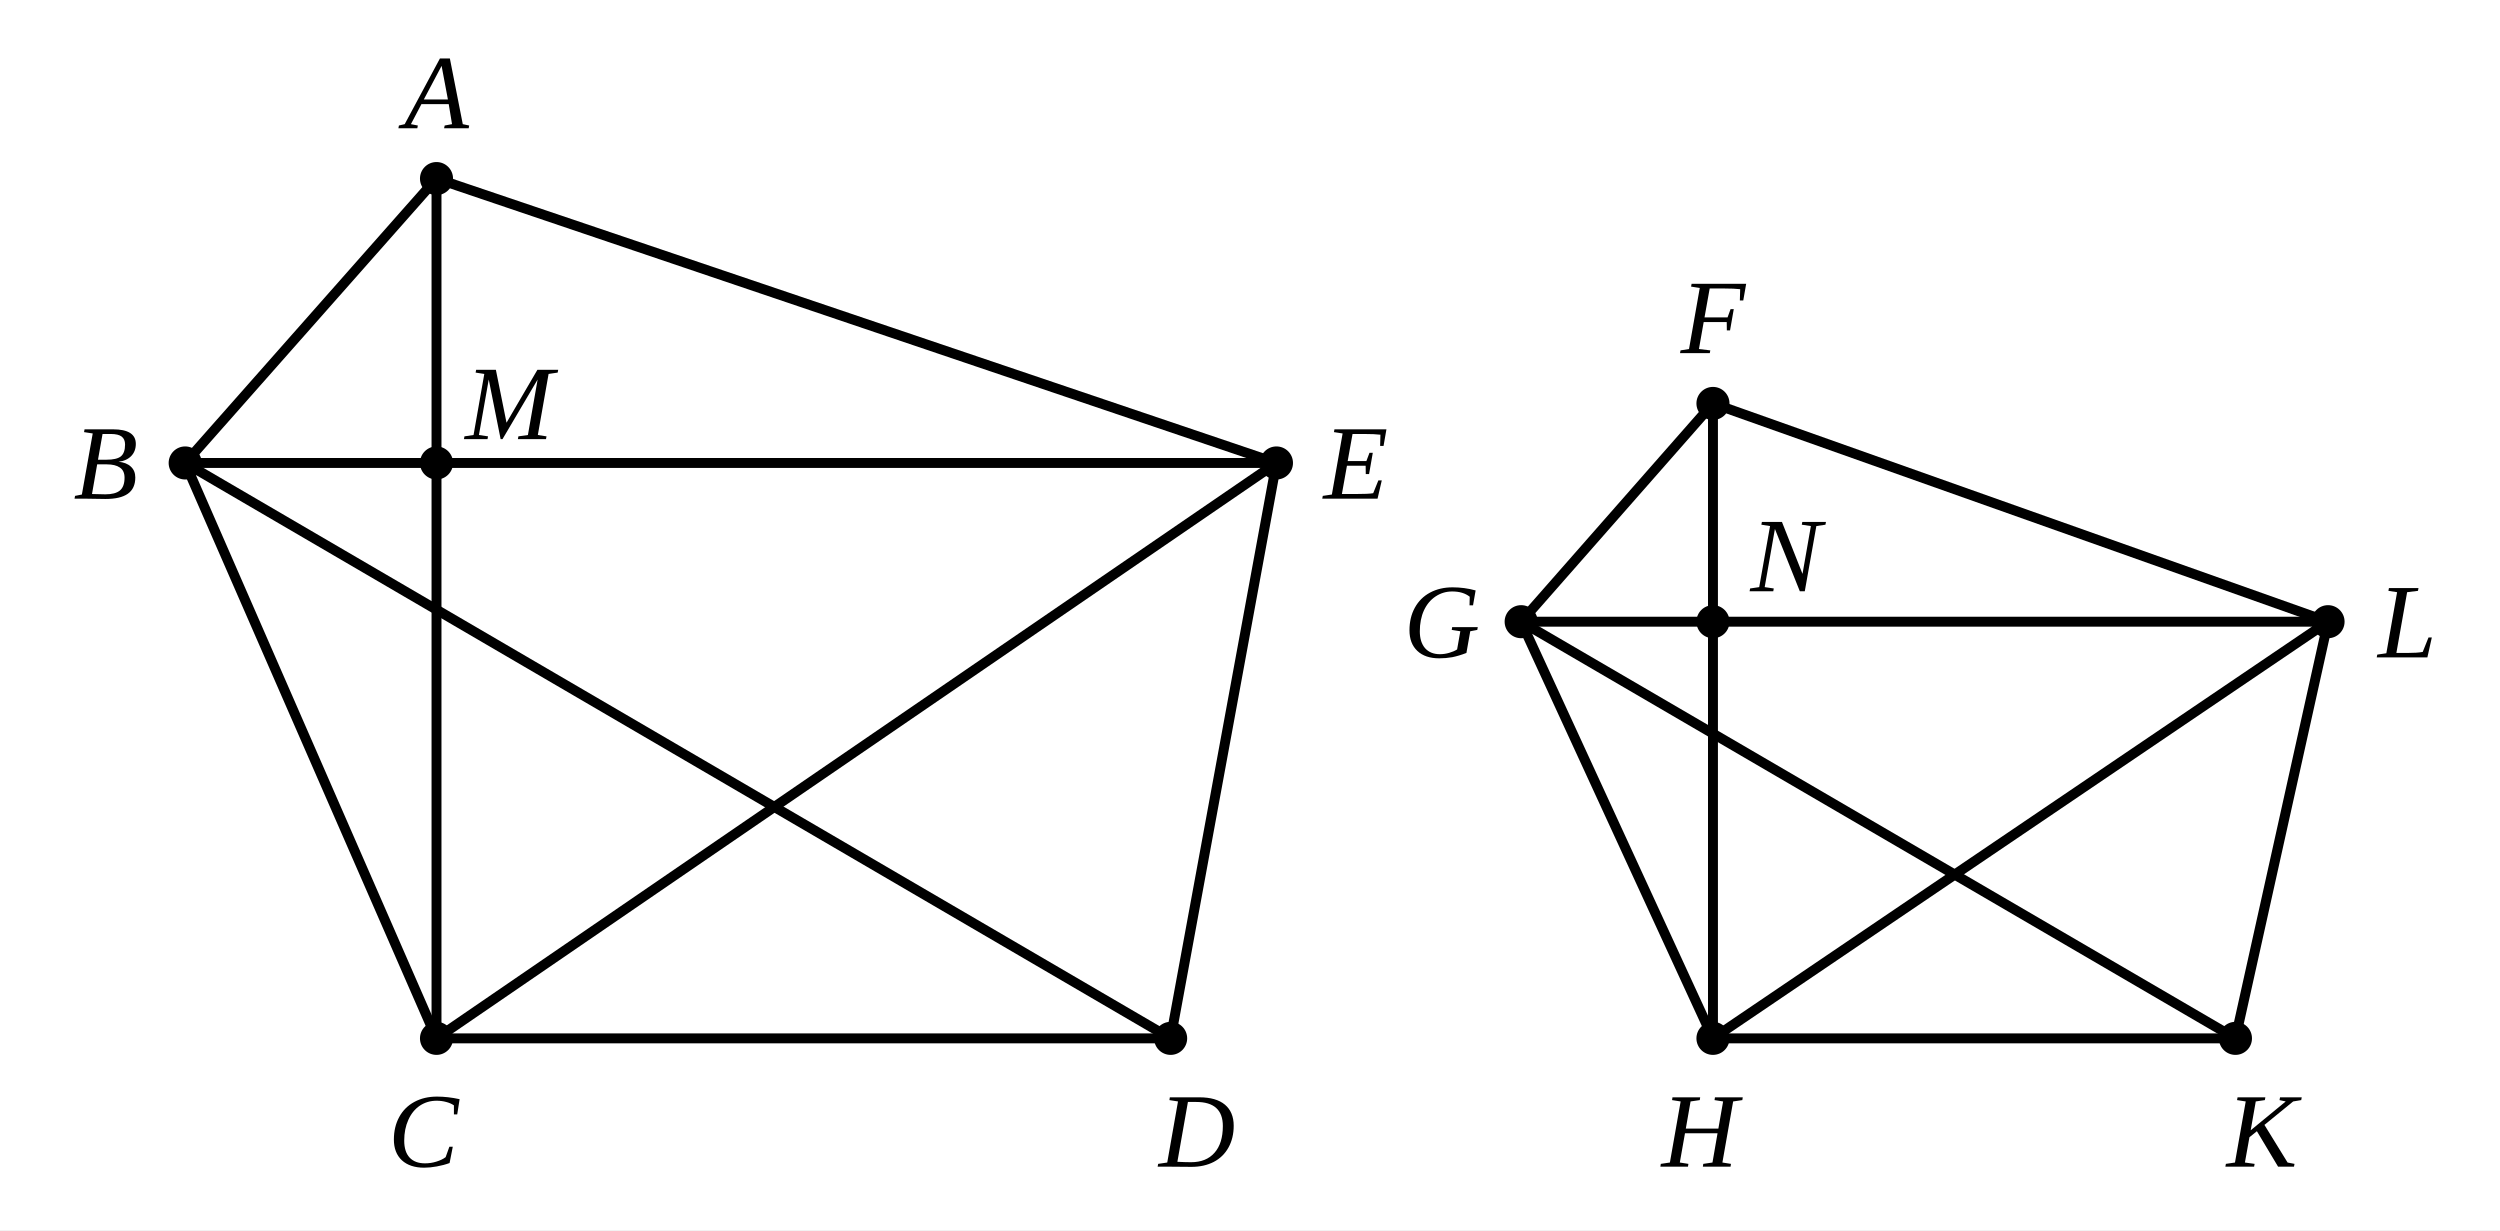
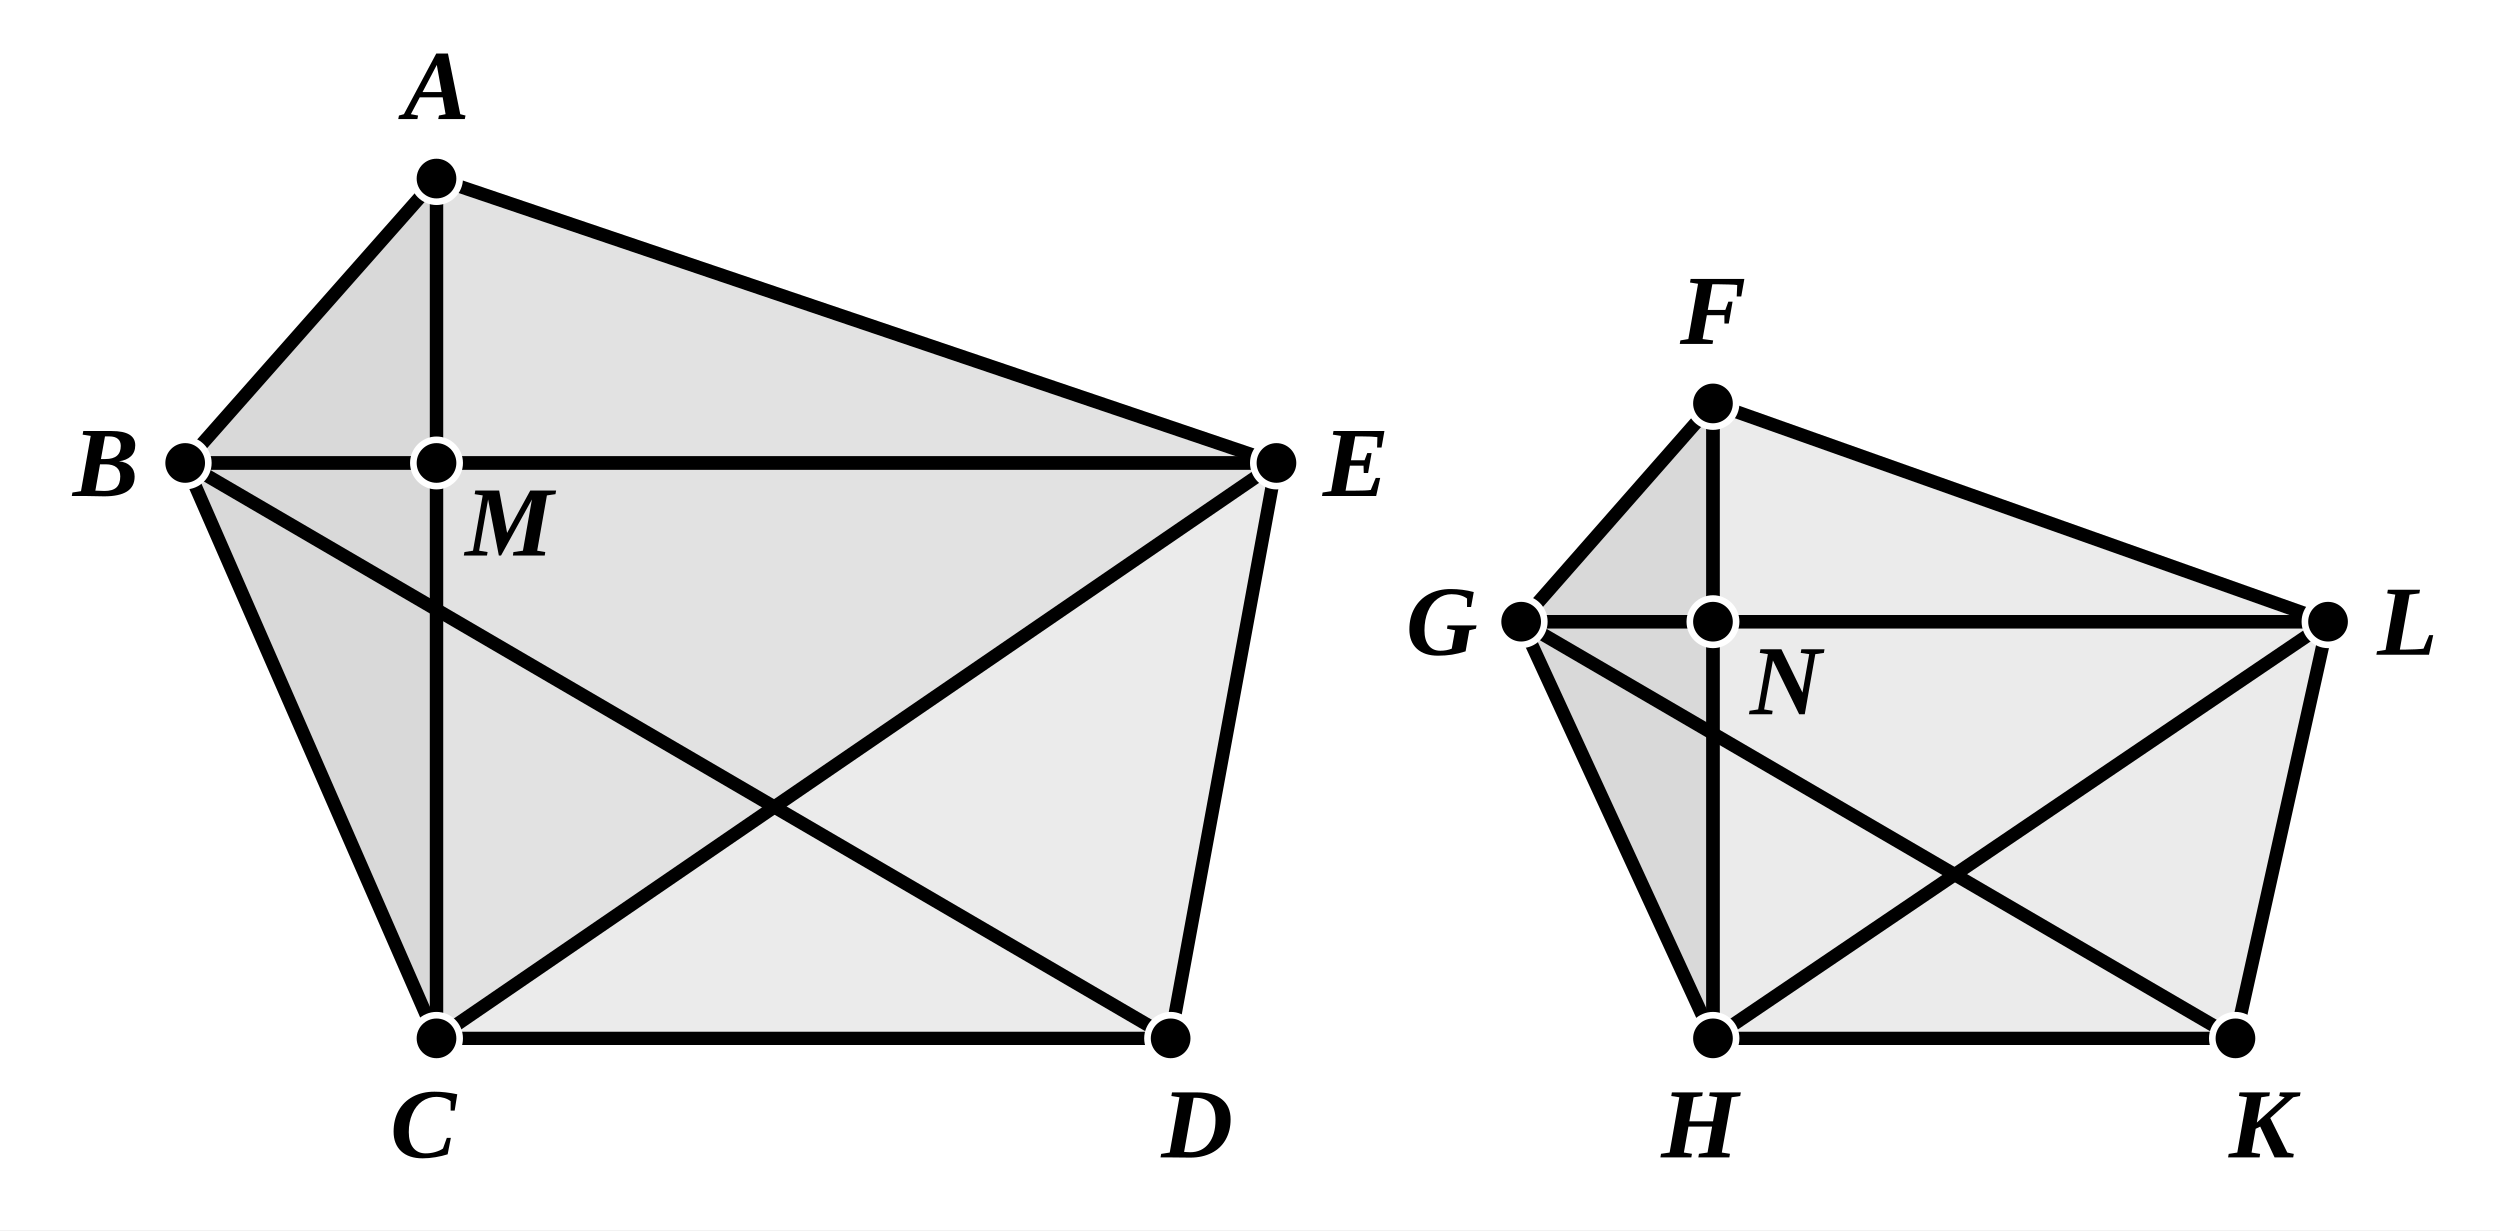
- <svg xmlns="http://www.w3.org/2000/svg" viewBox="0 0 378 186" width="100%" height="100%" class="euclid-diagram">
+ <svg xmlns="http://www.w3.org/2000/svg" viewBox="0 0 378 186" width="378" height="186" class="euclid-graphic" data-graphic-id="0241.g1" data-folio="0241" data-graphic="g1" data-proposition="VI.20">
  <style>
-     .euclid-diagram { font-family: "Times New Roman", Times, serif; }
-     .geometry { stroke: #000000; stroke-width: 1.5; fill: none; stroke-linecap: round; stroke-linejoin: round; }
-     .construction { stroke: #000000; stroke-width: 1.2; stroke-dasharray: 4, 3; fill: none; stroke-linecap: round; }
-     .point { fill: #000000; }
-     .label { font-family: "Times New Roman", Times, serif; font-size: 16px; font-style: italic; fill: #000000; text-anchor: middle; dominant-baseline: central; user-select: none; }
-     .label-sub { font-family: "Times New Roman", Times, serif; font-size: 11px; font-style: normal; fill: #000000; }
-     .interactive { cursor: pointer; transition: stroke 0.15s ease, stroke-width 0.15s ease; }
-     .interactive:hover { stroke: #0284c7; stroke-width: 2.5; }
+     .euclid-graphic {
+       font-family: 'Times New Roman', 'Georgia', serif;
+       font-style: italic;
+       background-color: #ffffff;
+     }
+     .geom-line {
+       stroke: #000000;
+       stroke-width: 2.0;
+       stroke-linecap: round;
+       stroke-linejoin: round;
+       transition: stroke 0.15s, stroke-width 0.15s;
+     }
+     .geom-polygon {
+       fill: #000000;
+       fill-opacity: 0.04;
+       stroke: none;
+       transition: fill-opacity 0.15s;
+     }
+     .wedge.angle {
+       fill: #ef4444;
+       fill-opacity: 0.24;
+       stroke: #ef4444;
+       stroke-width: 2.0;
+       transition: opacity 0.12s ease, fill-opacity 0.12s ease;
+     }
+     .geom-point {
+       fill: #000000;
+       stroke: #ffffff;
+       stroke-width: 1;
+     }
+     .geom-label {
+       font-size: 15px;
+       font-weight: bold;
+       fill: #000000;
+       user-select: none;
+     }
+     .geom-overlay {
+       opacity: 0;
+       pointer-events: none;
+       transition: opacity 0.12s ease;
+     }
+     [data-ref]:hover, .highlight, .geom-highlight-active {
+       opacity: 1 !important;
+       stroke: #ef4444 !important;
+       stroke-width: 3.5 !important;
+       cursor: pointer;
+     }
+     text[data-ref]:hover, text.highlight, text.geom-highlight-active {
+       fill: #ef4444 !important;
+       stroke: none !important;
+     }
+     .geom-polygon:hover, .geom-polygon.highlight, polygon.geom-highlight-active {
+       opacity: 1 !important;
+       fill-opacity: 0.24 !important;
+       fill: #ef4444 !important;
+       stroke: #ef4444 !important;
+       stroke-width: 2.5 !important;
+     }
+     .wedge.angle:hover, .wedge.angle.highlight, .wedge.angle.geom-highlight-active {
+       opacity: 1 !important;
+       fill-opacity: 0.28 !important;
+       fill: #ef4444 !important;
+       stroke: #ef4444 !important;
+       stroke-width: 2.0 !important;
+     }
+     .geom-point:hover, .geom-point.highlight, circle.geom-point.geom-highlight-active {
+       r: 5.5 !important;
+       fill: #ef4444 !important;
+       stroke: #ffffff !important;
+       stroke-width: 1.5 !important;
+     }
  </style>
-   <rect width="378" height="186" fill="#ffffff" />
-   <polygon points="66,27 28,70 66,157 177,157 193,70" class="geometry interactive" />
-   <line x1="28" y1="70" x2="193" y2="70" class="geometry interactive" />
-   <line x1="28" y1="70" x2="177" y2="157" class="geometry interactive" />
-   <line x1="66" y1="157" x2="193" y2="70" class="geometry interactive" />
-   <line x1="66" y1="27" x2="66" y2="157" class="geometry interactive" />
-   <circle cx="66" cy="27" r="2.5" class="point" />
-   <circle cx="28" cy="70" r="2.5" class="point" />
-   <circle cx="66" cy="157" r="2.5" class="point" />
-   <circle cx="177" cy="157" r="2.5" class="point" />
-   <circle cx="193" cy="70" r="2.5" class="point" />
-   <circle cx="66" cy="70" r="2.5" class="point" />
-   <text x="66" y="14" class="label">A</text>
-   <text x="16" y="70" class="label">B</text>
-   <text x="64" y="171" class="label">C</text>
-   <text x="181" y="171" class="label">D</text>
-   <text x="205" y="70" class="label">E</text>
-   <text x="77" y="61" class="label">M</text>
-   <polygon points="259,61 230,94 259,157 338,157 352,94" class="geometry interactive" />
-   <line x1="230" y1="94" x2="352" y2="94" class="geometry interactive" />
-   <line x1="230" y1="94" x2="338" y2="157" class="geometry interactive" />
-   <line x1="259" y1="157" x2="352" y2="94" class="geometry interactive" />
-   <line x1="259" y1="61" x2="259" y2="157" class="geometry interactive" />
-   <circle cx="259" cy="61" r="2.5" class="point" />
-   <circle cx="230" cy="94" r="2.5" class="point" />
-   <circle cx="259" cy="157" r="2.5" class="point" />
-   <circle cx="338" cy="157" r="2.5" class="point" />
-   <circle cx="352" cy="94" r="2.5" class="point" />
-   <circle cx="259" cy="94" r="2.5" class="point" />
-   <text x="259" y="48" class="label">F</text>
-   <text x="218" y="94" class="label">G</text>
-   <text x="257" y="171" class="label">H</text>
-   <text x="342" y="171" class="label">K</text>
-   <text x="364" y="94" class="label">L</text>
-   <text x="270" y="84" class="label">N</text>
+   <rect width="100%" height="100%" fill="#ffffff" />
+   <g id="elements">
+     <line id="el-line-BE" data-ref="[ B E ]" data-aliases="/ B M E /" data-type="line" x1="28.0" y1="70.0" x2="193.0" y2="70.0" class="geom-line geom-overlay" />
+     <line id="el-line-AC" data-ref="[ A C ]" data-aliases="/ A M C /" data-type="line" x1="66.0" y1="27.0" x2="66.0" y2="157.0" class="geom-line geom-overlay" />
+     <line id="el-line-GL" data-ref="[ G L ]" data-aliases="/ G N L /" data-type="line" x1="230.0" y1="94.0" x2="352.0" y2="94.0" class="geom-line geom-overlay" />
+     <line id="el-line-FH" data-ref="[ F H ]" data-aliases="/ F N H /" data-type="line" x1="259.0" y1="61.0" x2="259.0" y2="157.0" class="geom-line geom-overlay" />
+   </g>
+   <g id="graphics">
+     <polygon id="el-poly-ABCDE" data-ref="&lt; A B C D E &gt;" data-aliases="&lt; A E D C B &gt;" data-type="polygon" points="66.0,27.0 28.0,70.0 66.0,157.0 177.0,157.0 193.0,70.0" class="geom-polygon" />
+     <polygon id="el-poly-FGHKL" data-ref="&lt; F G H K L &gt;" data-aliases="&lt; F L K H G &gt;" data-type="polygon" points="259.0,61.0 230.0,94.0 259.0,157.0 338.0,157.0 352.0,94.0" class="geom-polygon" />
+     <polygon id="el-poly-ABE" data-ref="&lt; A B E &gt;" data-aliases="&lt; A E B &gt;;&lt; B A E &gt;;&lt; B E A &gt;;&lt; E A B &gt;;&lt; E B A &gt;" data-type="polygon" points="66.0,27.0 28.0,70.0 193.0,70.0" class="geom-polygon" />
+     <polygon id="el-poly-EBC" data-ref="&lt; E B C &gt;" data-aliases="&lt; E C B &gt;;&lt; B E C &gt;;&lt; B C E &gt;;&lt; C B E &gt;;&lt; C E B &gt;" data-type="polygon" points="193.0,70.0 28.0,70.0 66.0,157.0" class="geom-polygon" />
+     <polygon id="el-poly-ECD" data-ref="&lt; E C D &gt;" data-aliases="&lt; E D C &gt;;&lt; C E D &gt;;&lt; C D E &gt;;&lt; D C E &gt;;&lt; D E C &gt;" data-type="polygon" points="193.0,70.0 66.0,157.0 177.0,157.0" class="geom-polygon" />
+     <polygon id="el-poly-ABC" data-ref="&lt; A B C &gt;" data-aliases="&lt; A C B &gt;;&lt; B A C &gt;;&lt; B C A &gt;;&lt; C A B &gt;;&lt; C B A &gt;" data-type="polygon" points="66.0,27.0 28.0,70.0 66.0,157.0" class="geom-polygon" />
+     <polygon id="el-poly-ABM" data-ref="&lt; A B M &gt;" data-aliases="&lt; A M B &gt;;&lt; B A M &gt;;&lt; B M A &gt;;&lt; M A B &gt;;&lt; M B A &gt;" data-type="polygon" points="66.0,27.0 28.0,70.0 66.0,70.0" class="geom-polygon" />
+     <polygon id="el-poly-BMC" data-ref="&lt; B M C &gt;" data-aliases="&lt; B C M &gt;;&lt; M B C &gt;;&lt; M C B &gt;;&lt; C B M &gt;;&lt; C M B &gt;" data-type="polygon" points="28.0,70.0 66.0,70.0 66.0,157.0" class="geom-polygon" />
+     <polygon id="el-poly-AME" data-ref="&lt; A M E &gt;" data-aliases="&lt; A E M &gt;;&lt; M A E &gt;;&lt; M E A &gt;;&lt; E A M &gt;;&lt; E M A &gt;" data-type="polygon" points="66.0,27.0 66.0,70.0 193.0,70.0" class="geom-polygon" />
+     <polygon id="el-poly-EMC" data-ref="&lt; E M C &gt;" data-aliases="&lt; E C M &gt;;&lt; M E C &gt;;&lt; M C E &gt;;&lt; C E M &gt;;&lt; C M E &gt;" data-type="polygon" points="193.0,70.0 66.0,70.0 66.0,157.0" class="geom-polygon" />
+     <polygon id="el-poly-FGL" data-ref="&lt; F G L &gt;" data-aliases="&lt; F L G &gt;;&lt; G F L &gt;;&lt; G L F &gt;;&lt; L F G &gt;;&lt; L G F &gt;" data-type="polygon" points="259.0,61.0 230.0,94.0 352.0,94.0" class="geom-polygon" />
+     <polygon id="el-poly-LGH" data-ref="&lt; L G H &gt;" data-aliases="&lt; L H G &gt;;&lt; G L H &gt;;&lt; G H L &gt;;&lt; H G L &gt;;&lt; H L G &gt;" data-type="polygon" points="352.0,94.0 230.0,94.0 259.0,157.0" class="geom-polygon" />
+     <polygon id="el-poly-LHK" data-ref="&lt; L H K &gt;" data-aliases="&lt; L K H &gt;;&lt; H L K &gt;;&lt; H K L &gt;;&lt; K H L &gt;;&lt; K L H &gt;" data-type="polygon" points="352.0,94.0 259.0,157.0 338.0,157.0" class="geom-polygon" />
+     <polygon id="el-poly-FGH" data-ref="&lt; F G H &gt;" data-aliases="&lt; F H G &gt;;&lt; G F H &gt;;&lt; G H F &gt;;&lt; H F G &gt;;&lt; H G F &gt;" data-type="polygon" points="259.0,61.0 230.0,94.0 259.0,157.0" class="geom-polygon" />
+     <polygon id="el-poly-FGN" data-ref="&lt; F G N &gt;" data-aliases="&lt; F N G &gt;;&lt; G F N &gt;;&lt; G N F &gt;;&lt; N F G &gt;;&lt; N G F &gt;" data-type="polygon" points="259.0,61.0 230.0,94.0 259.0,94.0" class="geom-polygon" />
+     <polygon id="el-poly-GNH" data-ref="&lt; G N H &gt;" data-aliases="&lt; G H N &gt;;&lt; N G H &gt;;&lt; N H G &gt;;&lt; H G N &gt;;&lt; H N G &gt;" data-type="polygon" points="230.0,94.0 259.0,94.0 259.0,157.0" class="geom-polygon" />
+     <path id="el-ang-BAE" data-ref="&lt; B A E )" data-aliases="&lt; E A B )" data-type="wedge" d="M 66.0 27.0 L 54.08 40.49 A 18 18 0 0 0 83.05 32.77 Z" class="wedge angle geom-overlay" />
+     <path id="el-ang-GFL" data-ref="&lt; G F L )" data-aliases="&lt; L F G )" data-type="wedge" d="M 259.0 61.0 L 249.10 72.27 A 15 15 0 0 0 273.14 66.02 Z" class="wedge angle geom-overlay" />
+     <path id="el-ang-ABE" data-ref="&lt; A B E )" data-aliases="&lt; E B A );&lt; A B M );&lt; M B A )" data-type="wedge" d="M 28.0 70.0 L 40.0 56.51 A 18 18 0 0 1 46.0 70.0 Z" class="wedge angle geom-overlay" />
+     <path id="el-ang-FGL" data-ref="&lt; F G L )" data-aliases="&lt; L G F );&lt; F G N );&lt; N G F )" data-type="wedge" d="M 230.0 94.0 L 239.90 82.73 A 15 15 0 0 1 245.0 94.0 Z" class="wedge angle geom-overlay" />
+     <path id="el-ang-ABC" data-ref="&lt; A B C )" data-aliases="&lt; C B A )" data-type="wedge" d="M 28.0 70.0 L 41.24 55.01 A 20 20 0 0 1 36.01 88.33 Z" class="wedge angle geom-overlay" />
+     <path id="el-ang-FGH" data-ref="&lt; F G H )" data-aliases="&lt; H G F )" data-type="wedge" d="M 230.0 94.0 L 240.56 81.98 A 16 16 0 0 1 236.69 108.53 Z" class="wedge angle geom-overlay" />
+     <path id="el-ang-EBC" data-ref="&lt; E B C )" data-aliases="&lt; C B E );&lt; M B C );&lt; C B M )" data-type="wedge" d="M 28.0 70.0 L 46.0 70.0 A 18 18 0 0 1 35.20 86.49 Z" class="wedge angle geom-overlay" />
+     <path id="el-ang-LGH" data-ref="&lt; L G H )" data-aliases="&lt; H G L );&lt; N G H );&lt; H G N )" data-type="wedge" d="M 230.0 94.0 L 245.0 94.0 A 15 15 0 0 1 236.27 107.63 Z" class="wedge angle geom-overlay" />
+     <path id="el-ang-BAC" data-ref="&lt; B A C )" data-aliases="&lt; C A B );&lt; B A M );&lt; M A B )" data-type="wedge" d="M 66.0 27.0 L 54.08 40.49 A 18 18 0 0 0 66.0 45.0 Z" class="wedge angle geom-overlay" />
+     <path id="el-ang-GFH" data-ref="&lt; G F H )" data-aliases="&lt; H F G );&lt; G F N );&lt; N F G )" data-type="wedge" d="M 259.0 61.0 L 249.10 72.27 A 15 15 0 0 0 259.0 76.0 Z" class="wedge angle geom-overlay" />
+     <path id="el-ang-BCA" data-ref="&lt; B C A )" data-aliases="&lt; A C B );&lt; B C M );&lt; M C B )" data-type="wedge" d="M 66.0 157.0 L 57.19 136.84 A 22 22 0 0 1 66.0 135.0 Z" class="wedge angle geom-overlay" />
+     <path id="el-ang-GHF" data-ref="&lt; G H F )" data-aliases="&lt; F H G );&lt; G H N );&lt; N H G )" data-type="wedge" d="M 259.0 157.0 L 251.47 140.65 A 18 18 0 0 1 259.0 139.0 Z" class="wedge angle geom-overlay" />
+     <path id="el-ang-AMB" data-ref="&lt; A M B )" data-aliases="&lt; B M A )" data-type="wedge" d="M 66.0 70.0 L 52.0 70.0 A 14 14 0 0 1 66.0 56.0 Z" class="wedge angle geom-overlay" />
+     <path id="el-ang-FNG" data-ref="&lt; F N G )" data-aliases="&lt; G N F )" data-type="wedge" d="M 259.0 94.0 L 247.0 94.0 A 12 12 0 0 1 259.0 82.0 Z" class="wedge angle geom-overlay" />
+     <line id="el-seg-AB" data-ref="/ A B /" data-aliases="/ B A /" data-type="segment" x1="66.0" y1="27.0" x2="28.0" y2="70.0" class="geom-line" />
+     <line id="el-seg-BC" data-ref="/ B C /" data-aliases="/ C B /" data-type="segment" x1="28.0" y1="70.0" x2="66.0" y2="157.0" class="geom-line" />
+     <line id="el-seg-CD" data-ref="/ C D /" data-aliases="/ D C /" data-type="segment" x1="66.0" y1="157.0" x2="177.0" y2="157.0" class="geom-line" />
+     <line id="el-seg-DE" data-ref="/ D E /" data-aliases="/ E D /" data-type="segment" x1="177.0" y1="157.0" x2="193.0" y2="70.0" class="geom-line" />
+     <line id="el-seg-AE" data-ref="/ A E /" data-aliases="/ E A /" data-type="segment" x1="66.0" y1="27.0" x2="193.0" y2="70.0" class="geom-line" />
+     <line id="el-seg-BE" data-ref="/ B E /" data-aliases="/ E B /;/ B M E /" data-type="segment" x1="28.0" y1="70.0" x2="193.0" y2="70.0" class="geom-line" />
+     <line id="el-seg-BM" data-ref="/ B M /" data-aliases="/ M B /" data-type="segment" x1="28.0" y1="70.0" x2="66.0" y2="70.0" class="geom-line" />
+     <line id="el-seg-ME" data-ref="/ M E /" data-aliases="/ E M /" data-type="segment" x1="66.0" y1="70.0" x2="193.0" y2="70.0" class="geom-line" />
+     <line id="el-seg-AC" data-ref="/ A C /" data-aliases="/ C A /;/ A M C /" data-type="segment" x1="66.0" y1="27.0" x2="66.0" y2="157.0" class="geom-line" />
+     <line id="el-seg-AM" data-ref="/ A M /" data-aliases="/ M A /" data-type="segment" x1="66.0" y1="27.0" x2="66.0" y2="70.0" class="geom-line" />
+     <line id="el-seg-MC" data-ref="/ M C /" data-aliases="/ C M /" data-type="segment" x1="66.0" y1="70.0" x2="66.0" y2="157.0" class="geom-line" />
+     <line id="el-seg-EC" data-ref="/ E C /" data-aliases="/ C E /" data-type="segment" x1="193.0" y1="70.0" x2="66.0" y2="157.0" class="geom-line" />
+     <line id="el-seg-BD" data-ref="/ B D /" data-aliases="/ D B /" data-type="segment" x1="28.0" y1="70.0" x2="177.0" y2="157.0" class="geom-line" />
+     <line id="el-seg-FG" data-ref="/ F G /" data-aliases="/ G F /" data-type="segment" x1="259.0" y1="61.0" x2="230.0" y2="94.0" class="geom-line" />
+     <line id="el-seg-GH" data-ref="/ G H /" data-aliases="/ H G /" data-type="segment" x1="230.0" y1="94.0" x2="259.0" y2="157.0" class="geom-line" />
+     <line id="el-seg-HK" data-ref="/ H K /" data-aliases="/ K H /" data-type="segment" x1="259.0" y1="157.0" x2="338.0" y2="157.0" class="geom-line" />
+     <line id="el-seg-KL" data-ref="/ K L /" data-aliases="/ L K /" data-type="segment" x1="338.0" y1="157.0" x2="352.0" y2="94.0" class="geom-line" />
+     <line id="el-seg-FL" data-ref="/ F L /" data-aliases="/ L F /" data-type="segment" x1="259.0" y1="61.0" x2="352.0" y2="94.0" class="geom-line" />
+     <line id="el-seg-GL" data-ref="/ G L /" data-aliases="/ L G /;/ G N L /" data-type="segment" x1="230.0" y1="94.0" x2="352.0" y2="94.0" class="geom-line" />
+     <line id="el-seg-GN" data-ref="/ G N /" data-aliases="/ N G /" data-type="segment" x1="230.0" y1="94.0" x2="259.0" y2="94.0" class="geom-line" />
+     <line id="el-seg-NL" data-ref="/ N L /" data-aliases="/ L N /" data-type="segment" x1="259.0" y1="94.0" x2="352.0" y2="94.0" class="geom-line" />
+     <line id="el-seg-FH" data-ref="/ F H /" data-aliases="/ H F /;/ F N H /" data-type="segment" x1="259.0" y1="61.0" x2="259.0" y2="157.0" class="geom-line" />
+     <line id="el-seg-FN" data-ref="/ F N /" data-aliases="/ N F /" data-type="segment" x1="259.0" y1="61.0" x2="259.0" y2="94.0" class="geom-line" />
+     <line id="el-seg-NH" data-ref="/ N H /" data-aliases="/ H N /" data-type="segment" x1="259.0" y1="94.0" x2="259.0" y2="157.0" class="geom-line" />
+     <line id="el-seg-LH" data-ref="/ L H /" data-aliases="/ H L /" data-type="segment" x1="352.0" y1="94.0" x2="259.0" y2="157.0" class="geom-line" />
+     <line id="el-seg-GK" data-ref="/ G K /" data-aliases="/ K G /" data-type="segment" x1="230.0" y1="94.0" x2="338.0" y2="157.0" class="geom-line" />
+   </g>
+   <g id="highlights" style="pointer-events: none;">
+     <polygon id="hl-poly-ABCDE" data-ref="&lt; A B C D E &gt;" data-aliases="&lt; A E D C B &gt;" points="66.0,27.0 28.0,70.0 66.0,157.0 177.0,157.0 193.0,70.0" class="geom-polygon geom-overlay" />
+     <polygon id="hl-poly-FGHKL" data-ref="&lt; F G H K L &gt;" data-aliases="&lt; F L K H G &gt;" points="259.0,61.0 230.0,94.0 259.0,157.0 338.0,157.0 352.0,94.0" class="geom-polygon geom-overlay" />
+     <polygon id="hl-poly-ABE" data-ref="&lt; A B E &gt;" data-aliases="&lt; A E B &gt;;&lt; B A E &gt;;&lt; B E A &gt;;&lt; E A B &gt;;&lt; E B A &gt;" points="66.0,27.0 28.0,70.0 193.0,70.0" class="geom-polygon geom-overlay" />
+     <polygon id="hl-poly-EBC" data-ref="&lt; E B C &gt;" data-aliases="&lt; E C B &gt;;&lt; B E C &gt;;&lt; B C E &gt;;&lt; C B E &gt;;&lt; C E B &gt;" points="193.0,70.0 28.0,70.0 66.0,157.0" class="geom-polygon geom-overlay" />
+     <polygon id="hl-poly-ECD" data-ref="&lt; E C D &gt;" data-aliases="&lt; E D C &gt;;&lt; C E D &gt;;&lt; C D E &gt;;&lt; D C E &gt;;&lt; D E C &gt;" points="193.0,70.0 66.0,157.0 177.0,157.0" class="geom-polygon geom-overlay" />
+     <polygon id="hl-poly-ABC" data-ref="&lt; A B C &gt;" data-aliases="&lt; A C B &gt;;&lt; B A C &gt;;&lt; B C A &gt;;&lt; C A B &gt;;&lt; C B A &gt;" points="66.0,27.0 28.0,70.0 66.0,157.0" class="geom-polygon geom-overlay" />
+     <polygon id="hl-poly-ABM" data-ref="&lt; A B M &gt;" data-aliases="&lt; A M B &gt;;&lt; B A M &gt;;&lt; B M A &gt;;&lt; M A B &gt;;&lt; M B A &gt;" points="66.0,27.0 28.0,70.0 66.0,70.0" class="geom-polygon geom-overlay" />
+     <polygon id="hl-poly-BMC" data-ref="&lt; B M C &gt;" data-aliases="&lt; B C M &gt;;&lt; M B C &gt;;&lt; M C B &gt;;&lt; C B M &gt;;&lt; C M B &gt;" points="28.0,70.0 66.0,70.0 66.0,157.0" class="geom-polygon geom-overlay" />
+     <polygon id="hl-poly-AME" data-ref="&lt; A M E &gt;" data-aliases="&lt; A E M &gt;;&lt; M A E &gt;;&lt; M E A &gt;;&lt; E A M &gt;;&lt; E M A &gt;" points="66.0,27.0 66.0,70.0 193.0,70.0" class="geom-polygon geom-overlay" />
+     <polygon id="hl-poly-EMC" data-ref="&lt; E M C &gt;" data-aliases="&lt; E C M &gt;;&lt; M E C &gt;;&lt; M C E &gt;;&lt; C E M &gt;;&lt; C M E &gt;" points="193.0,70.0 66.0,70.0 66.0,157.0" class="geom-polygon geom-overlay" />
+     <polygon id="hl-poly-FGL" data-ref="&lt; F G L &gt;" data-aliases="&lt; F L G &gt;;&lt; G F L &gt;;&lt; G L F &gt;;&lt; L F G &gt;;&lt; L G F &gt;" points="259.0,61.0 230.0,94.0 352.0,94.0" class="geom-polygon geom-overlay" />
+     <polygon id="hl-poly-LGH" data-ref="&lt; L G H &gt;" data-aliases="&lt; L H G &gt;;&lt; G L H &gt;;&lt; G H L &gt;;&lt; H G L &gt;;&lt; H L G &gt;" points="352.0,94.0 230.0,94.0 259.0,157.0" class="geom-polygon geom-overlay" />
+     <polygon id="hl-poly-LHK" data-ref="&lt; L H K &gt;" data-aliases="&lt; L K H &gt;;&lt; H L K &gt;;&lt; H K L &gt;;&lt; K H L &gt;;&lt; K L H &gt;" points="352.0,94.0 259.0,157.0 338.0,157.0" class="geom-polygon geom-overlay" />
+     <polygon id="hl-poly-FGH" data-ref="&lt; F G H &gt;" data-aliases="&lt; F H G &gt;;&lt; G F H &gt;;&lt; G H F &gt;;&lt; H F G &gt;;&lt; H G F &gt;" points="259.0,61.0 230.0,94.0 259.0,157.0" class="geom-polygon geom-overlay" />
+     <polygon id="hl-poly-FGN" data-ref="&lt; F G N &gt;" data-aliases="&lt; F N G &gt;;&lt; G F N &gt;;&lt; G N F &gt;;&lt; N F G &gt;;&lt; N G F &gt;" points="259.0,61.0 230.0,94.0 259.0,94.0" class="geom-polygon geom-overlay" />
+     <polygon id="hl-poly-GNH" data-ref="&lt; G N H &gt;" data-aliases="&lt; G H N &gt;;&lt; N G H &gt;;&lt; N H G &gt;;&lt; H G N &gt;;&lt; H N G &gt;" points="230.0,94.0 259.0,94.0 259.0,157.0" class="geom-polygon geom-overlay" />
+     <path id="hl-ang-BAE" data-ref="&lt; B A E )" data-aliases="&lt; E A B )" d="M 66.0 27.0 L 54.08 40.49 A 18 18 0 0 0 83.05 32.77 Z" class="wedge angle geom-overlay" />
+     <path id="hl-ang-GFL" data-ref="&lt; G F L )" data-aliases="&lt; L F G )" d="M 259.0 61.0 L 249.10 72.27 A 15 15 0 0 0 273.14 66.02 Z" class="wedge angle geom-overlay" />
+     <path id="hl-ang-ABE" data-ref="&lt; A B E )" data-aliases="&lt; E B A );&lt; A B M );&lt; M B A )" d="M 28.0 70.0 L 40.0 56.51 A 18 18 0 0 1 46.0 70.0 Z" class="wedge angle geom-overlay" />
+     <path id="hl-ang-FGL" data-ref="&lt; F G L )" data-aliases="&lt; L G F );&lt; F G N );&lt; N G F )" d="M 230.0 94.0 L 239.90 82.73 A 15 15 0 0 1 245.0 94.0 Z" class="wedge angle geom-overlay" />
+     <path id="hl-ang-ABC" data-ref="&lt; A B C )" data-aliases="&lt; C B A )" d="M 28.0 70.0 L 41.24 55.01 A 20 20 0 0 1 36.01 88.33 Z" class="wedge angle geom-overlay" />
+     <path id="hl-ang-FGH" data-ref="&lt; F G H )" data-aliases="&lt; H G F )" d="M 230.0 94.0 L 240.56 81.98 A 16 16 0 0 1 236.69 108.53 Z" class="wedge angle geom-overlay" />
+     <path id="hl-ang-EBC" data-ref="&lt; E B C )" data-aliases="&lt; C B E );&lt; M B C );&lt; C B M )" d="M 28.0 70.0 L 46.0 70.0 A 18 18 0 0 1 35.20 86.49 Z" class="wedge angle geom-overlay" />
+     <path id="hl-ang-LGH" data-ref="&lt; L G H )" data-aliases="&lt; H G L );&lt; N G H );&lt; H G N )" d="M 230.0 94.0 L 245.0 94.0 A 15 15 0 0 1 236.27 107.63 Z" class="wedge angle geom-overlay" />
+     <path id="hl-ang-BAC" data-ref="&lt; B A C )" data-aliases="&lt; C A B );&lt; B A M );&lt; M A B )" d="M 66.0 27.0 L 54.08 40.49 A 18 18 0 0 0 66.0 45.0 Z" class="wedge angle geom-overlay" />
+     <path id="hl-ang-GFH" data-ref="&lt; G F H )" data-aliases="&lt; H F G );&lt; G F N );&lt; N F G )" d="M 259.0 61.0 L 249.10 72.27 A 15 15 0 0 0 259.0 76.0 Z" class="wedge angle geom-overlay" />
+     <path id="hl-ang-BCA" data-ref="&lt; B C A )" data-aliases="&lt; A C B );&lt; B C M );&lt; M C B )" d="M 66.0 157.0 L 57.19 136.84 A 22 22 0 0 1 66.0 135.0 Z" class="wedge angle geom-overlay" />
+     <path id="hl-ang-GHF" data-ref="&lt; G H F )" data-aliases="&lt; F H G );&lt; G H N );&lt; N H G )" d="M 259.0 157.0 L 251.47 140.65 A 18 18 0 0 1 259.0 139.0 Z" class="wedge angle geom-overlay" />
+     <path id="hl-ang-AMB" data-ref="&lt; A M B )" data-aliases="&lt; B M A )" d="M 66.0 70.0 L 52.0 70.0 A 14 14 0 0 1 66.0 56.0 Z" class="wedge angle geom-overlay" />
+     <path id="hl-ang-FNG" data-ref="&lt; F N G )" data-aliases="&lt; G N F )" d="M 259.0 94.0 L 247.0 94.0 A 12 12 0 0 1 259.0 82.0 Z" class="wedge angle geom-overlay" />
+     <line id="hl-seg-AB" data-ref="/ A B /" data-aliases="/ B A /" x1="66.0" y1="27.0" x2="28.0" y2="70.0" class="geom-line geom-overlay" />
+     <line id="hl-seg-BC" data-ref="/ B C /" data-aliases="/ C B /" x1="28.0" y1="70.0" x2="66.0" y2="157.0" class="geom-line geom-overlay" />
+     <line id="hl-seg-CD" data-ref="/ C D /" data-aliases="/ D C /" x1="66.0" y1="157.0" x2="177.0" y2="157.0" class="geom-line geom-overlay" />
+     <line id="hl-seg-DE" data-ref="/ D E /" data-aliases="/ E D /" x1="177.0" y1="157.0" x2="193.0" y2="70.0" class="geom-line geom-overlay" />
+     <line id="hl-seg-AE" data-ref="/ A E /" data-aliases="/ E A /" x1="66.0" y1="27.0" x2="193.0" y2="70.0" class="geom-line geom-overlay" />
+     <line id="hl-seg-BE" data-ref="/ B E /" data-aliases="/ E B /;/ B M E /" x1="28.0" y1="70.0" x2="193.0" y2="70.0" class="geom-line geom-overlay" />
+     <line id="hl-seg-BM" data-ref="/ B M /" data-aliases="/ M B /" x1="28.0" y1="70.0" x2="66.0" y2="70.0" class="geom-line geom-overlay" />
+     <line id="hl-seg-ME" data-ref="/ M E /" data-aliases="/ E M /" x1="66.0" y1="70.0" x2="193.0" y2="70.0" class="geom-line geom-overlay" />
+     <line id="hl-seg-AC" data-ref="/ A C /" data-aliases="/ C A /;/ A M C /" x1="66.0" y1="27.0" x2="66.0" y2="157.0" class="geom-line geom-overlay" />
+     <line id="hl-seg-AM" data-ref="/ A M /" data-aliases="/ M A /" x1="66.0" y1="27.0" x2="66.0" y2="70.0" class="geom-line geom-overlay" />
+     <line id="hl-seg-MC" data-ref="/ M C /" data-aliases="/ C M /" x1="66.0" y1="70.0" x2="66.0" y2="157.0" class="geom-line geom-overlay" />
+     <line id="hl-seg-EC" data-ref="/ E C /" data-aliases="/ C E /" x1="193.0" y1="70.0" x2="66.0" y2="157.0" class="geom-line geom-overlay" />
+     <line id="hl-seg-BD" data-ref="/ B D /" data-aliases="/ D B /" x1="28.0" y1="70.0" x2="177.0" y2="157.0" class="geom-line geom-overlay" />
+     <line id="hl-seg-FG" data-ref="/ F G /" data-aliases="/ G F /" x1="259.0" y1="61.0" x2="230.0" y2="94.0" class="geom-line geom-overlay" />
+     <line id="hl-seg-GH" data-ref="/ G H /" data-aliases="/ H G /" x1="230.0" y1="94.0" x2="259.0" y2="157.0" class="geom-line geom-overlay" />
+     <line id="hl-seg-HK" data-ref="/ H K /" data-aliases="/ K H /" x1="259.0" y1="157.0" x2="338.0" y2="157.0" class="geom-line geom-overlay" />
+     <line id="hl-seg-KL" data-ref="/ K L /" data-aliases="/ L K /" x1="338.0" y1="157.0" x2="352.0" y2="94.0" class="geom-line geom-overlay" />
+     <line id="hl-seg-FL" data-ref="/ F L /" data-aliases="/ L F /" x1="259.0" y1="61.0" x2="352.0" y2="94.0" class="geom-line geom-overlay" />
+     <line id="hl-seg-GL" data-ref="/ G L /" data-aliases="/ L G /;/ G N L /" x1="230.0" y1="94.0" x2="352.0" y2="94.0" class="geom-line geom-overlay" />
+     <line id="hl-seg-GN" data-ref="/ G N /" data-aliases="/ N G /" x1="230.0" y1="94.0" x2="259.0" y2="94.0" class="geom-line geom-overlay" />
+     <line id="hl-seg-NL" data-ref="/ N L /" data-aliases="/ L N /" x1="259.0" y1="94.0" x2="352.0" y2="94.0" class="geom-line geom-overlay" />
+     <line id="hl-seg-FH" data-ref="/ F H /" data-aliases="/ H F /;/ F N H /" x1="259.0" y1="61.0" x2="259.0" y2="157.0" class="geom-line geom-overlay" />
+     <line id="hl-seg-FN" data-ref="/ F N /" data-aliases="/ N F /" x1="259.0" y1="61.0" x2="259.0" y2="94.0" class="geom-line geom-overlay" />
+     <line id="hl-seg-NH" data-ref="/ N H /" data-aliases="/ H N /" x1="259.0" y1="94.0" x2="259.0" y2="157.0" class="geom-line geom-overlay" />
+     <line id="hl-seg-LH" data-ref="/ L H /" data-aliases="/ H L /" x1="352.0" y1="94.0" x2="259.0" y2="157.0" class="geom-line geom-overlay" />
+     <line id="hl-seg-GK" data-ref="/ G K /" data-aliases="/ K G /" x1="230.0" y1="94.0" x2="338.0" y2="157.0" class="geom-line geom-overlay" />
+   </g>
+   <g id="points">
+     <circle id="el-pt-A" data-ref="A" data-type="point" cx="66.0" cy="27.0" r="3.5" class="geom-point" />
+     <circle id="el-pt-B" data-ref="B" data-type="point" cx="28.0" cy="70.0" r="3.5" class="geom-point" />
+     <circle id="el-pt-C" data-ref="C" data-type="point" cx="66.0" cy="157.0" r="3.5" class="geom-point" />
+     <circle id="el-pt-D" data-ref="D" data-type="point" cx="177.0" cy="157.0" r="3.5" class="geom-point" />
+     <circle id="el-pt-E" data-ref="E" data-type="point" cx="193.0" cy="70.0" r="3.5" class="geom-point" />
+     <circle id="el-pt-M" data-ref="M" data-type="point" cx="66.0" cy="70.0" r="3.5" class="geom-point" />
+     <circle id="el-pt-F" data-ref="F" data-type="point" cx="259.0" cy="61.0" r="3.5" class="geom-point" />
+     <circle id="el-pt-G" data-ref="G" data-type="point" cx="230.0" cy="94.0" r="3.5" class="geom-point" />
+     <circle id="el-pt-H" data-ref="H" data-type="point" cx="259.0" cy="157.0" r="3.5" class="geom-point" />
+     <circle id="el-pt-K" data-ref="K" data-type="point" cx="338.0" cy="157.0" r="3.5" class="geom-point" />
+     <circle id="el-pt-L" data-ref="L" data-type="point" cx="352.0" cy="94.0" r="3.5" class="geom-point" />
+     <circle id="el-pt-N" data-ref="N" data-type="point" cx="259.0" cy="94.0" r="3.5" class="geom-point" />
+   </g>
+   <g id="labels">
+     <text id="lbl-A" data-ref="A" x="66.0" y="18.0" text-anchor="middle" class="geom-label">A</text>
+     <text id="lbl-B" data-ref="B" x="16.0" y="75.0" text-anchor="middle" class="geom-label">B</text>
+     <text id="lbl-C" data-ref="C" x="64.0" y="175.0" text-anchor="middle" class="geom-label">C</text>
+     <text id="lbl-D" data-ref="D" x="181.0" y="175.0" text-anchor="middle" class="geom-label">D</text>
+     <text id="lbl-E" data-ref="E" x="205.0" y="75.0" text-anchor="middle" class="geom-label">E</text>
+     <text id="lbl-M" data-ref="M" x="77.0" y="84.0" text-anchor="middle" class="geom-label">M</text>
+     <text id="lbl-F" data-ref="F" x="259.0" y="52.0" text-anchor="middle" class="geom-label">F</text>
+     <text id="lbl-G" data-ref="G" x="218.0" y="99.0" text-anchor="middle" class="geom-label">G</text>
+     <text id="lbl-H" data-ref="H" x="257.0" y="175.0" text-anchor="middle" class="geom-label">H</text>
+     <text id="lbl-K" data-ref="K" x="342.0" y="175.0" text-anchor="middle" class="geom-label">K</text>
+     <text id="lbl-L" data-ref="L" x="364.0" y="99.0" text-anchor="middle" class="geom-label">L</text>
+     <text id="lbl-N" data-ref="N" x="270.0" y="108.0" text-anchor="middle" class="geom-label">N</text>
+   </g>
</svg>
